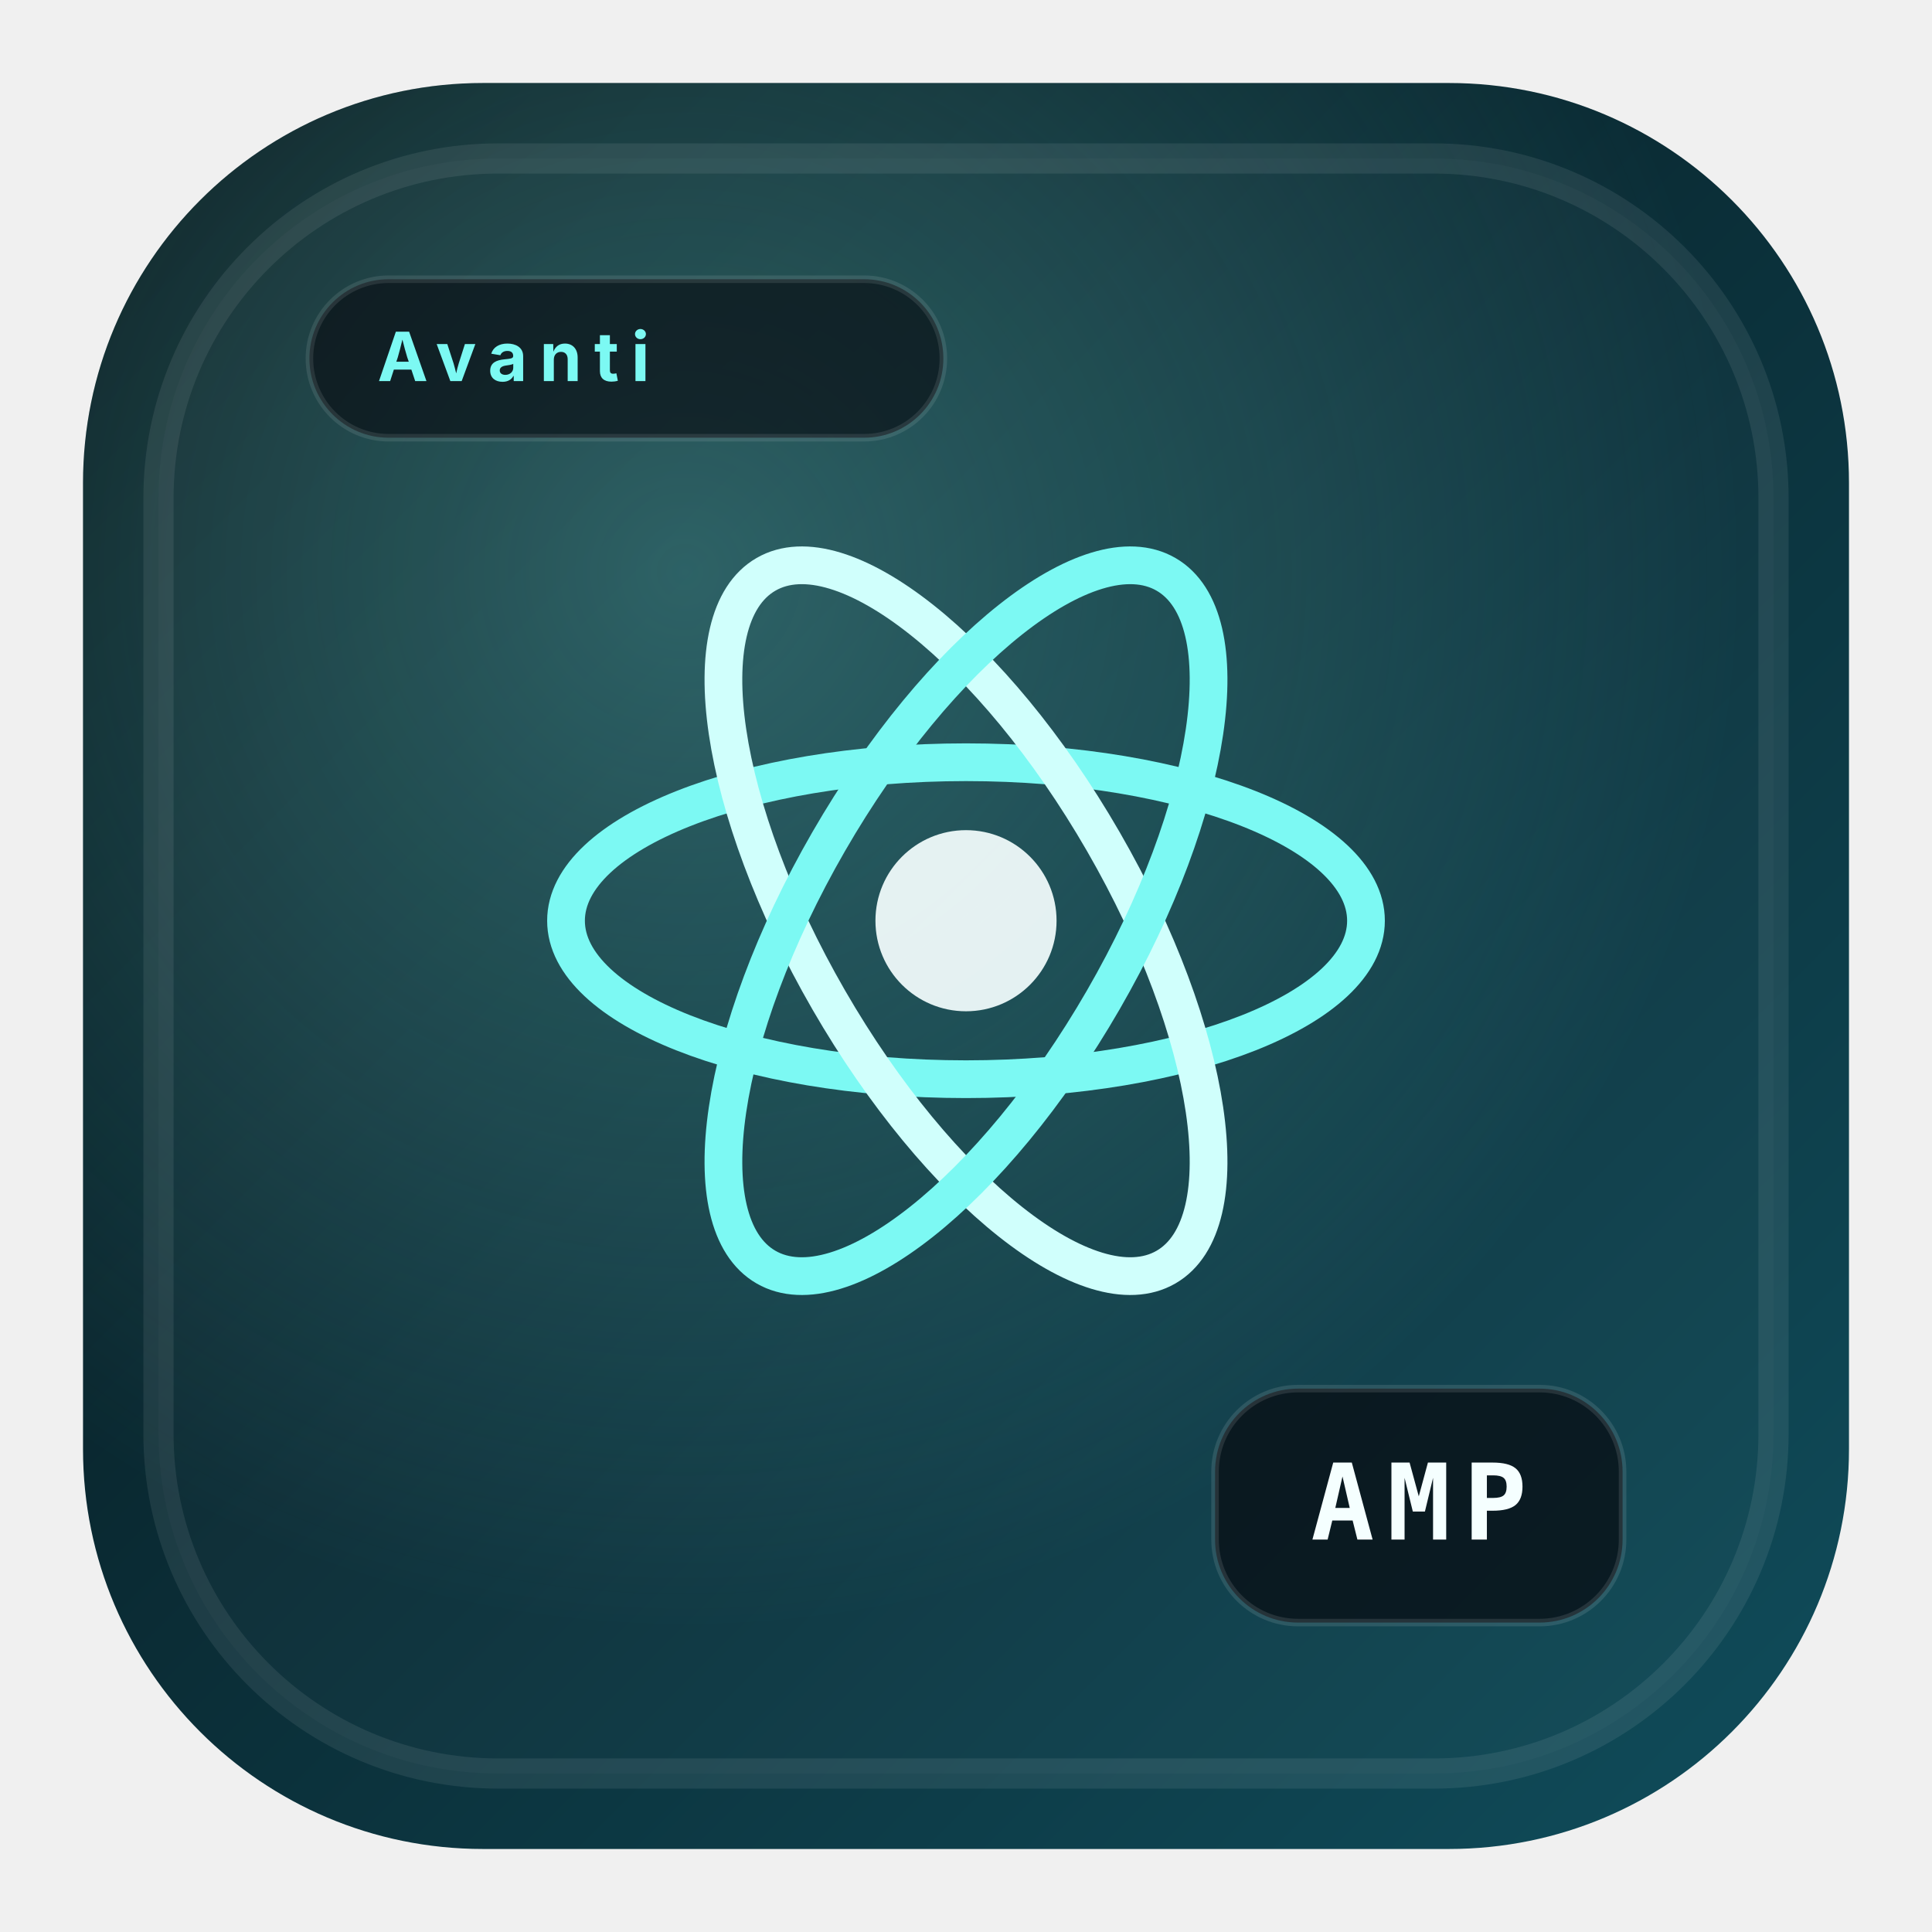
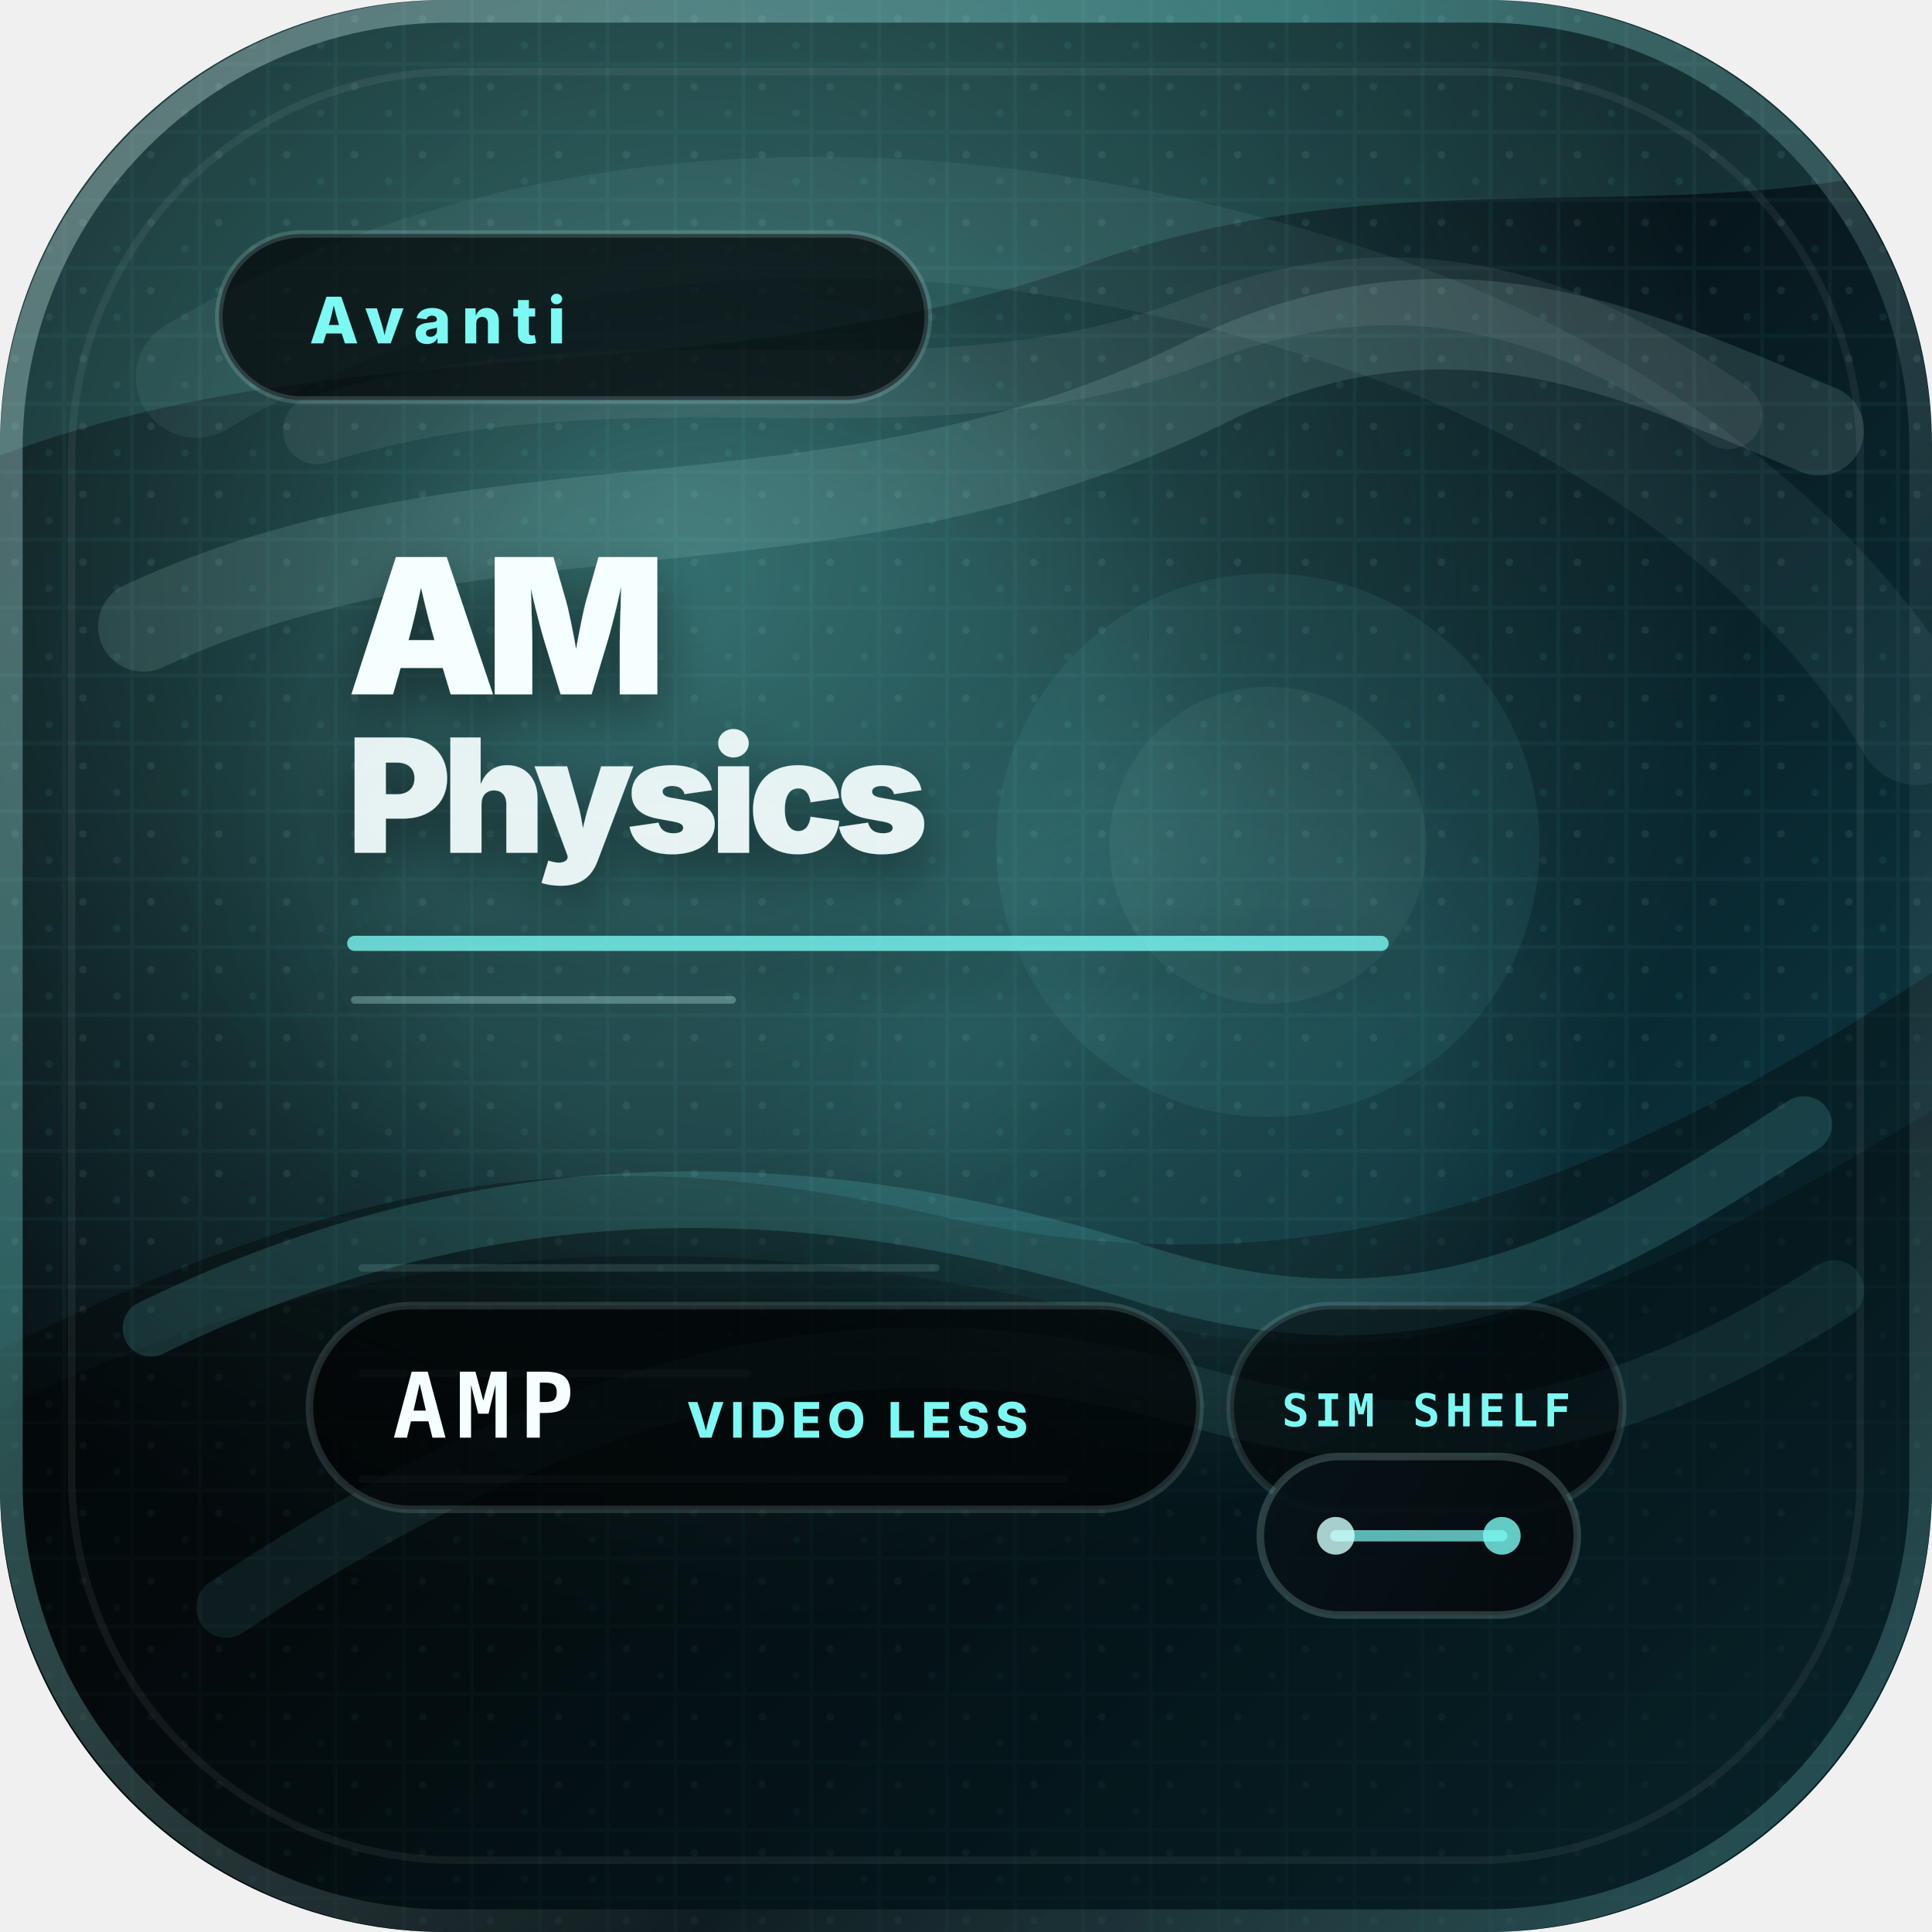
<svg xmlns="http://www.w3.org/2000/svg" width="512" height="512" viewBox="0 0 512 512" fill="none" role="img" aria-label="Avanti: Modern Physics icon">
  <defs>
-     <linearGradient id="bg" x1="56" y1="56" x2="456" y2="456" gradientUnits="userSpaceOnUse">
-       <stop stop-color="#07151A" />
+     <clipPath id="tileClip">
+       <rect x="0" y="0" width="512" height="512" rx="118" />
+     </clipPath>
+     <linearGradient id="bg" x1="0" y1="0" x2="512" y2="512" gradientUnits="userSpaceOnUse">
+       <stop stop-color="#020406" />
+       <stop offset="0.48" stop-color="#07151A" />
      <stop offset="1" stop-color="#0F4957" />
    </linearGradient>
+     <linearGradient id="line" x1="128" y1="132" x2="394" y2="386" gradientUnits="userSpaceOnUse">
+       <stop stop-color="#D0FFFC" />
+       <stop offset="0.46" stop-color="#7CF9F3" />
+       <stop offset="1" stop-color="#7CF9F3" />
+     </linearGradient>
+     <linearGradient id="rim" x1="0" y1="0" x2="512" y2="512" gradientUnits="userSpaceOnUse">
+       <stop stop-color="#FFFFFF" stop-opacity="0.62" />
+       <stop offset="0.34" stop-color="#7CF9F3" stop-opacity="0.66" />
+       <stop offset="0.68" stop-color="#FFFFFF" stop-opacity="0.08" />
+       <stop offset="1" stop-color="#7CF9F3" stop-opacity="0.5" />
+     </linearGradient>
+     <linearGradient id="badge" x1="326" y1="368" x2="434" y2="430" gradientUnits="userSpaceOnUse">
+       <stop stop-color="#07151A" />
+       <stop offset="1" stop-color="#05070B" />
+     </linearGradient>
+     <linearGradient id="coverGlass" x1="84" y1="106" x2="428" y2="406" gradientUnits="userSpaceOnUse">
+       <stop stop-color="#FFFFFF" stop-opacity="0.08" />
+       <stop offset="0.46" stop-color="#7CF9F3" stop-opacity="0.025" />
+       <stop offset="1" stop-color="#000000" stop-opacity="0.2" />
+     </linearGradient>
    <radialGradient id="glow" cx="0" cy="0" r="1" gradientUnits="userSpaceOnUse" gradientTransform="translate(180 152) rotate(52) scale(282 282)">
-       <stop stop-color="#7CF9F3" stop-opacity="0.28" />
+       <stop stop-color="#7CF9F3" stop-opacity="0.36" />
      <stop offset="1" stop-color="#7CF9F3" stop-opacity="0" />
    </radialGradient>
+     <pattern id="grain" width="18" height="18" patternUnits="userSpaceOnUse">
+       <path d="M0 17H18M17 0V18" stroke="#7CF9F3" stroke-opacity="0.08" stroke-width="1" />
+       <circle cx="4" cy="5" r="1" fill="#D0FFFC" fill-opacity="0.14" />
+       <circle cx="13" cy="12" r="1" fill="#7CF9F3" fill-opacity="0.12" />
+     </pattern>
+     <filter id="glyphGlow" x="-40%" y="-40%" width="180%" height="180%" color-interpolation-filters="sRGB">
+       <feDropShadow dx="0" dy="0" stdDeviation="8" flood-color="#7CF9F3" flood-opacity="0.42" />
+       <feDropShadow dx="0" dy="16" stdDeviation="18" flood-color="#000000" flood-opacity="0.36" />
+     </filter>
+     <filter id="softBlur" x="-30%" y="-30%" width="160%" height="160%">
+       <feGaussianBlur stdDeviation="18" />
+     </filter>
+     <filter id="titleLift" x="-20%" y="-20%" width="140%" height="140%">
+       <feDropShadow dx="0" dy="6" stdDeviation="7" flood-color="#000000" flood-opacity="0.45" />
+     </filter>
  </defs>
-   <rect x="22" y="22" width="468" height="468" rx="106" fill="url(#bg)" />
-   <rect x="22" y="22" width="468" height="468" rx="106" fill="url(#glow)" />
-   <rect x="42" y="42" width="428" height="428" rx="90" fill="rgba(255,255,255,0.02)" stroke="rgba(255,255,255,0.08)" stroke-width="8" />
-   <circle cx="256" cy="244" r="24" fill="#F5FFFF" opacity="0.92" />
-   <ellipse cx="256" cy="244" rx="106" ry="42" stroke="#7CF9F3" stroke-width="10" />
-   <ellipse cx="256" cy="244" rx="106" ry="42" transform="rotate(60 256 244)" stroke="#D0FFFC" stroke-width="10" />
-   <ellipse cx="256" cy="244" rx="106" ry="42" transform="rotate(120 256 244)" stroke="#7CF9F3" stroke-width="10" />
-   <rect x="82" y="74" width="168" height="42" rx="21" fill="rgba(7,10,16,0.64)" stroke="rgba(255,255,255,0.10)" stroke-width="2" />
-   <text x="100" y="101" fill="#7CF9F3" font-family="Inter, SF Pro Display, Arial, sans-serif" font-size="18" font-weight="700" letter-spacing="0.18em">Avanti</text>
-   <rect x="322" y="368" width="108" height="62" rx="22" fill="rgba(7,10,16,0.72)" stroke="rgba(255,255,255,0.11)" stroke-width="2" />
-   <text x="376" y="408" text-anchor="middle" fill="#F5FFFF" font-family="JetBrains Mono, SF Mono, monospace" font-size="28" font-weight="700" letter-spacing="0.12em">AMP</text>
+   <g clip-path="url(#tileClip)">
+     <rect width="512" height="512" fill="url(#bg)" />
+     <rect width="512" height="512" fill="url(#glow)" />
+     <rect width="512" height="512" fill="url(#grain)" opacity="0.55" />
+     <path d="M-20 368C86 312 152 300 248 322C344 344 424 320 532 244V532H-20V368Z" fill="#000000" opacity="0.34" />
+     <path d="M52 100C140 48 252 46 360 82C432 106 484 150 508 192" stroke="#D0FFFC" stroke-width="32" stroke-linecap="round" opacity="0.06" />
+     <path d="M60 426C152 364 232 346 316 370C378 388 426 380 486 342" stroke="#7CF9F3" stroke-width="16" stroke-linecap="round" opacity="0.11" />
+     <g opacity="0.94">
+       <path d="M-34 136C72 80 174 110 288 70C382 36 462 70 550 30V-30H-34V136Z" fill="#7CF9F3" fill-opacity="0.13" />
+       <path d="M-28 388C86 324 186 322 300 350C398 374 462 322 540 278V552H-28V388Z" fill="#000000" fill-opacity="0.27" />
+       <path d="M38 166C128 124 220 150 318 102C382 70 430 92 482 114" fill="none" stroke="#D0FFFC" stroke-opacity="0.13" stroke-width="24" stroke-linecap="round" />
+       <path d="M40 352C134 306 222 312 304 338C380 362 428 330 478 298" fill="none" stroke="#7CF9F3" stroke-opacity="0.16" stroke-width="15" stroke-linecap="round" />
+       <circle cx="196" cy="216" r="116" fill="#7CF9F3" fill-opacity="0.08" filter="url(#softBlur)" />
+       <circle cx="314" cy="288" r="88" fill="#7CF9F3" fill-opacity="0.08" filter="url(#softBlur)" />
+       <path d="M84 114C168 88 244 116 316 88C366 68 410 76 458 110" fill="none" stroke="#FFFFFF" stroke-opacity="0.07" stroke-width="18" stroke-linecap="round" />
+     </g>
+     <g opacity="0.74">
+       <circle cx="336" cy="224" r="72" fill="#7CF9F3" fill-opacity="0.09" />
+       <circle cx="336" cy="224" r="42" fill="#D0FFFC" fill-opacity="0.07" />
+       <path d="M96 336H248M96 364H198M96 392H282" stroke="#D0FFFC" stroke-opacity="0.16" stroke-width="2" stroke-linecap="round" />
+     </g>
+     <g filter="url(#titleLift)">
+       <text x="92" y="184" fill="#F5FFFF" font-family="Inter, SF Pro Display, Arial, sans-serif" font-size="50" font-weight="900" letter-spacing="-0.06em">AM</text>
+       <text x="92" y="226" fill="#F5FFFF" fill-opacity="0.92" font-family="Inter, SF Pro Display, Arial, sans-serif" font-size="42" font-weight="900" letter-spacing="-0.055em">Physics</text>
+       <path d="M94 250H366" stroke="#7CF9F3" stroke-width="4" stroke-linecap="round" opacity="0.78" />
+       <path d="M94 265H194" stroke="#D0FFFC" stroke-width="2" stroke-linecap="round" opacity="0.28" />
+     </g>
+     <g>
+       <rect x="82" y="346" width="236" height="54" rx="27" fill="#020406" fill-opacity="0.76" stroke="#D0FFFC" stroke-opacity="0.14" stroke-width="2" />
+       <text x="104" y="381" fill="#F5FFFF" font-family="JetBrains Mono, SF Mono, monospace" font-size="24" font-weight="900" letter-spacing="0.1em">AMP</text>
+       <text x="182" y="381" fill="#7CF9F3" font-family="Inter, SF Pro Display, Arial, sans-serif" font-size="13" font-weight="800" letter-spacing="0.12em">VIDEO LESS</text>
+       <rect x="326" y="346" width="104" height="54" rx="27" fill="#020406" fill-opacity="0.58" stroke="#D0FFFC" stroke-opacity="0.12" stroke-width="2" />
+       <text x="378" y="378" text-anchor="middle" fill="#7CF9F3" font-family="JetBrains Mono, SF Mono, monospace" font-size="12" font-weight="800" letter-spacing="0.12em">SIM SHELF</text>
+     </g>
+     <rect x="58" y="62" width="188" height="44" rx="22" fill="#020406" fill-opacity="0.72" stroke="#D0FFFC" stroke-opacity="0.16" stroke-width="2" />
+     <text x="82" y="91" fill="#7CF9F3" font-family="Inter, SF Pro Display, Arial, sans-serif" font-size="17" font-weight="800" letter-spacing="0.16em">Avanti</text>
+     <rect x="334" y="386" width="84" height="42" rx="21" fill="url(#badge)" fill-opacity="0.92" stroke="#D0FFFC" stroke-opacity="0.18" stroke-width="2" />
+     <path d="M354 407H398" stroke="#7CF9F3" stroke-opacity="0.72" stroke-width="3" stroke-linecap="round" />
+     <circle cx="354" cy="407" r="5" fill="#D0FFFC" opacity="0.8" />
+     <circle cx="398" cy="407" r="5" fill="#7CF9F3" opacity="0.8" />
+   </g>
+   <rect x="3" y="3" width="506" height="506" rx="116" stroke="url(#rim)" stroke-opacity="0.5" stroke-width="6" />
+   <rect x="19" y="19" width="474" height="474" rx="102" stroke="#FFFFFF" stroke-opacity="0.06" stroke-width="2" />
</svg>
